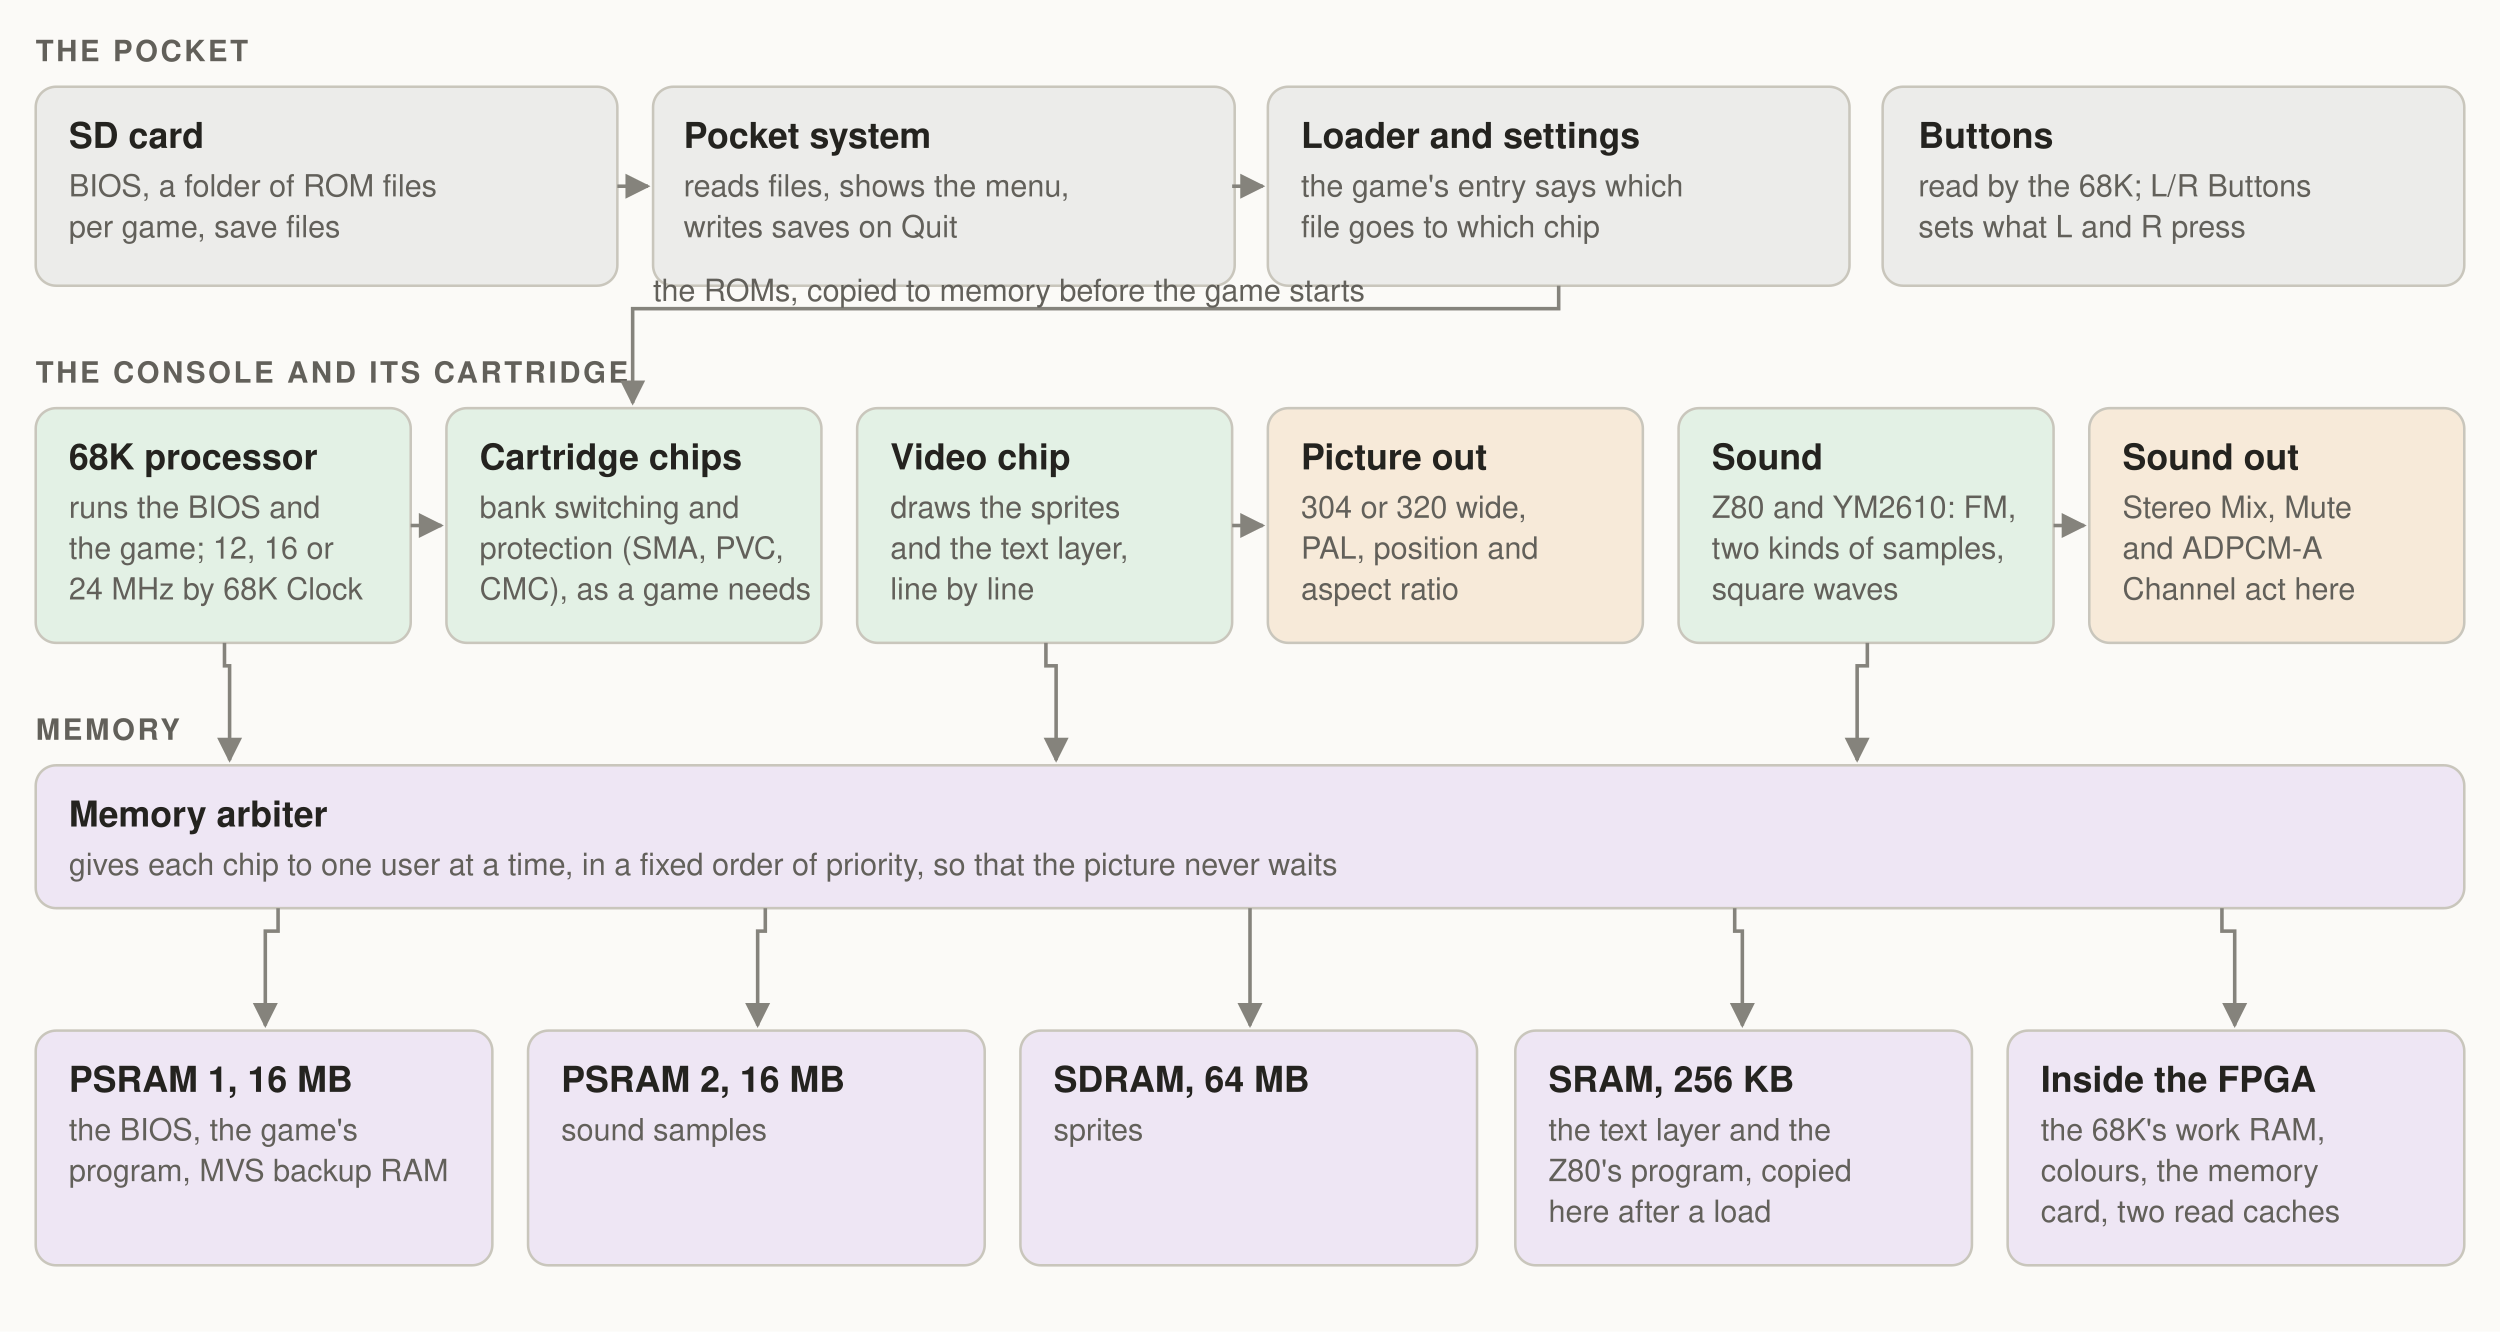
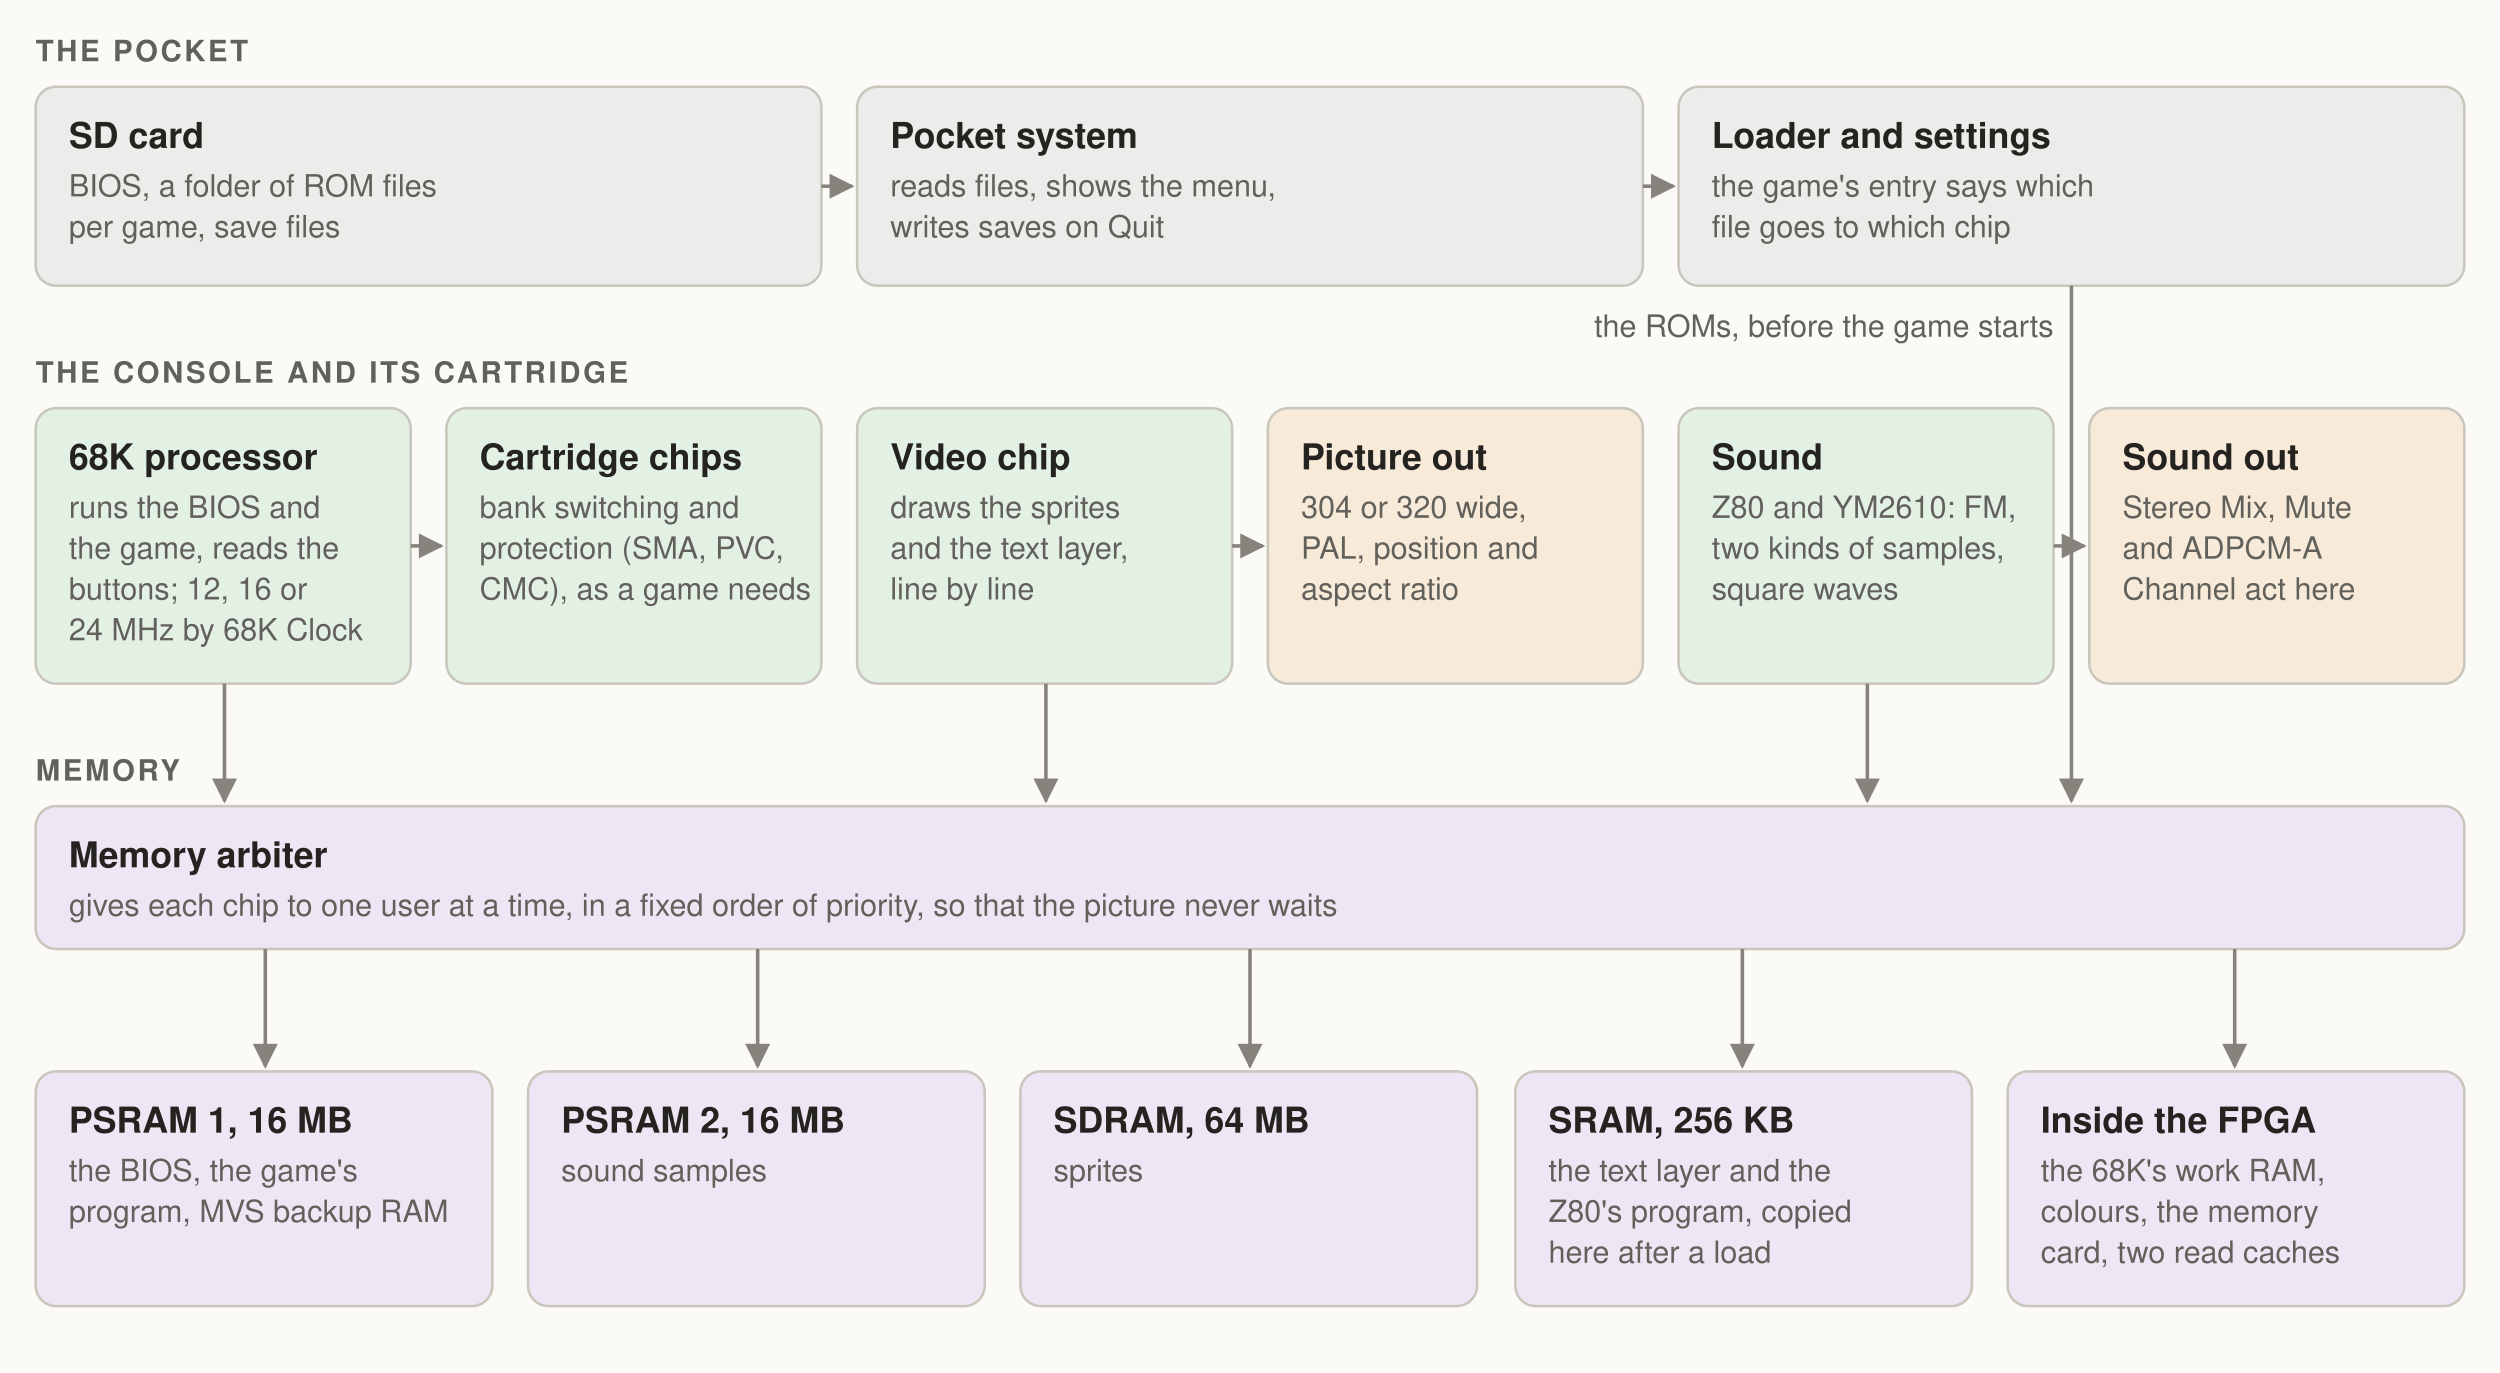
- <svg xmlns="http://www.w3.org/2000/svg" viewBox="0 0 980 522" width="980" role="img">
+ <svg xmlns="http://www.w3.org/2000/svg" viewBox="0 0 980 538" width="980" role="img">
  <style>
svg{font-family:system-ui,-apple-system,"Segoe UI",Helvetica,Arial,sans-serif}
.bg{fill:#fbfaf7}.t{font-size:14px;font-weight:600;fill:#24231f}.s{font-size:12px;fill:#62605a}
.band{font-size:11.5px;font-weight:700;letter-spacing:.09em;fill:#62605a}
.box{stroke:#c9c6bc;stroke-width:1}.a{stroke:#85837c;stroke-width:1.4;fill:none}.ah{fill:#85837c}
.host{fill:#ececea}.cd{fill:#e3ecf8}.con{fill:#e3f1e5}.out{fill:#f7ead9}.mem{fill:#eee6f4}
@media (prefers-color-scheme:dark){
.bg{fill:#1c1b19}.t{fill:#ecebe6}.s,.band{fill:#a3a19a}.box{stroke:#4a4944}.a{stroke:#8f8d86}.ah{fill:#8f8d86}
.host{fill:#2c2c2a}.cd{fill:#22303f}.con{fill:#22362a}.out{fill:#3c3020}.mem{fill:#33283a}
}
</style>
  <defs>
    <marker id="ah" viewBox="0 0 10 10" refX="9" refY="5" markerWidth="7" markerHeight="7" orient="auto">
      <path class="ah" d="M0 0 L10 5 L0 10 z" />
    </marker>
  </defs>
-   <rect class="bg" width="980" height="522" />
+   <rect class="bg" width="980" height="538" />
  <text class="band" x="14" y="24">THE POCKET</text>
-   <rect class="box host" x="14" y="34" width="228" height="78" rx="8" />
+   <rect class="box host" x="14" y="34" width="308" height="78" rx="8" />
  <text class="t" x="27" y="58">SD card</text>
  <text class="s" x="27" y="77">BIOS, a folder of ROM files</text>
  <text class="s" x="27" y="93">per game, save files</text>
-   <rect class="box host" x="256" y="34" width="228" height="78" rx="8" />
-   <text class="t" x="268" y="58">Pocket system</text>
-   <text class="s" x="268" y="77">reads files, shows the menu,</text>
-   <text class="s" x="268" y="93">writes saves on Quit</text>
-   <rect class="box host" x="497" y="34" width="228" height="78" rx="8" />
-   <text class="t" x="510" y="58">Loader and settings</text>
-   <text class="s" x="510" y="77">the game's entry says which</text>
-   <text class="s" x="510" y="93">file goes to which chip</text>
-   <rect class="box host" x="738" y="34" width="228" height="78" rx="8" />
-   <text class="t" x="752" y="58">Buttons</text>
-   <text class="s" x="752" y="77">read by the 68K; L/R Buttons</text>
-   <text class="s" x="752" y="93">sets what L and R press</text>
-   <path class="a" marker-end="url(#ah)" d="M242 73 L254 73" />
-   <path class="a" marker-end="url(#ah)" d="M483 73 L495 73" />
+   <rect class="box host" x="336" y="34" width="308" height="78" rx="8" />
+   <text class="t" x="349" y="58">Pocket system</text>
+   <text class="s" x="349" y="77">reads files, shows the menu,</text>
+   <text class="s" x="349" y="93">writes saves on Quit</text>
+   <rect class="box host" x="658" y="34" width="308" height="78" rx="8" />
+   <text class="t" x="671" y="58">Loader and settings</text>
+   <text class="s" x="671" y="77">the game's entry says which</text>
+   <text class="s" x="671" y="93">file goes to which chip</text>
+   <path class="a" marker-end="url(#ah)" d="M322 73 L334 73" />
+   <path class="a" marker-end="url(#ah)" d="M644 73 L656 73" />
  <text class="band" x="14" y="150">THE CONSOLE AND ITS CARTRIDGE</text>
-   <rect class="box con" x="14" y="160" width="147" height="92" rx="8" />
+   <rect class="box con" x="14" y="160" width="147" height="108" rx="8" />
  <text class="t" x="27" y="184">68K processor</text>
  <text class="s" x="27" y="203">runs the BIOS and</text>
-   <text class="s" x="27" y="219">the game; 12, 16 or</text>
-   <text class="s" x="27" y="235">24 MHz by 68K Clock</text>
-   <rect class="box con" x="175" y="160" width="147" height="92" rx="8" />
+   <text class="s" x="27" y="219">the game, reads the</text>
+   <text class="s" x="27" y="235">buttons; 12, 16 or</text>
+   <text class="s" x="27" y="251">24 MHz by 68K Clock</text>
+   <rect class="box con" x="175" y="160" width="147" height="108" rx="8" />
  <text class="t" x="188" y="184">Cartridge chips</text>
  <text class="s" x="188" y="203">bank switching and</text>
  <text class="s" x="188" y="219">protection (SMA, PVC,</text>
  <text class="s" x="188" y="235">CMC), as a game needs</text>
-   <rect class="box con" x="336" y="160" width="147" height="92" rx="8" />
+   <rect class="box con" x="336" y="160" width="147" height="108" rx="8" />
  <text class="t" x="349" y="184">Video chip</text>
  <text class="s" x="349" y="203">draws the sprites</text>
  <text class="s" x="349" y="219">and the text layer,</text>
  <text class="s" x="349" y="235">line by line</text>
-   <rect class="box out" x="497" y="160" width="147" height="92" rx="8" />
+   <rect class="box out" x="497" y="160" width="147" height="108" rx="8" />
  <text class="t" x="510" y="184">Picture out</text>
  <text class="s" x="510" y="203">304 or 320 wide,</text>
  <text class="s" x="510" y="219">PAL, position and</text>
  <text class="s" x="510" y="235">aspect ratio</text>
-   <rect class="box con" x="658" y="160" width="147" height="92" rx="8" />
+   <rect class="box con" x="658" y="160" width="147" height="108" rx="8" />
  <text class="t" x="671" y="184">Sound</text>
  <text class="s" x="671" y="203">Z80 and YM2610: FM,</text>
  <text class="s" x="671" y="219">two kinds of samples,</text>
  <text class="s" x="671" y="235">square waves</text>
-   <rect class="box out" x="819" y="160" width="147" height="92" rx="8" />
+   <rect class="box out" x="819" y="160" width="147" height="108" rx="8" />
  <text class="t" x="832" y="184">Sound out</text>
  <text class="s" x="832" y="203">Stereo Mix, Mute</text>
  <text class="s" x="832" y="219">and ADPCM-A</text>
  <text class="s" x="832" y="235">Channel act here</text>
-   <path class="a" marker-end="url(#ah)" d="M611 112 L611 121 L248 121 L248 158" />
-   <text class="s" x="256" y="118">the ROMs, copied to memory before the game starts</text>
-   <path class="a" marker-end="url(#ah)" d="M161 206 L173 206" />
-   <path class="a" marker-end="url(#ah)" d="M483 206 L495 206" />
-   <path class="a" marker-end="url(#ah)" d="M805 206 L817 206" />
-   <text class="band" x="14" y="290">MEMORY</text>
-   <rect class="box mem" x="14" y="300" width="952" height="56" rx="8" />
-   <text class="t" x="27" y="324">Memory arbiter</text>
-   <text class="s" x="27" y="343">gives each chip to one user at a time, in a fixed order of priority, so that the picture never waits</text>
-   <text class="band" x="14" y="394" />
-   <rect class="box mem" x="14" y="404" width="179" height="92" rx="8" />
-   <text class="t" x="27" y="428">PSRAM 1, 16 MB</text>
-   <text class="s" x="27" y="447">the BIOS, the game's</text>
-   <text class="s" x="27" y="463">program, MVS backup RAM</text>
-   <rect class="box mem" x="207" y="404" width="179" height="92" rx="8" />
-   <text class="t" x="220" y="428">PSRAM 2, 16 MB</text>
-   <text class="s" x="220" y="447">sound samples</text>
-   <rect class="box mem" x="400" y="404" width="179" height="92" rx="8" />
-   <text class="t" x="413" y="428">SDRAM, 64 MB</text>
-   <text class="s" x="413" y="447">sprites</text>
-   <rect class="box mem" x="594" y="404" width="179" height="92" rx="8" />
-   <text class="t" x="607" y="428">SRAM, 256 KB</text>
-   <text class="s" x="607" y="447">the text layer and the</text>
-   <text class="s" x="607" y="463">Z80's program, copied</text>
-   <text class="s" x="607" y="479">here after a load</text>
-   <rect class="box mem" x="787" y="404" width="179" height="92" rx="8" />
-   <text class="t" x="800" y="428">Inside the FPGA</text>
-   <text class="s" x="800" y="447">the 68K's work RAM,</text>
-   <text class="s" x="800" y="463">colours, the memory</text>
-   <text class="s" x="800" y="479">card, two read caches</text>
-   <path class="a" marker-end="url(#ah)" d="M88 252 L88 261 L90 261 L90 298" />
-   <path class="a" marker-end="url(#ah)" d="M410 252 L410 261 L414 261 L414 298" />
-   <path class="a" marker-end="url(#ah)" d="M732 252 L732 261 L728 261 L728 298" />
-   <path class="a" marker-end="url(#ah)" d="M109 356 L109 365 L104 365 L104 402" />
-   <path class="a" marker-end="url(#ah)" d="M300 356 L300 365 L297 365 L297 402" />
-   <path class="a" marker-end="url(#ah)" d="M490 356 L490 402" />
-   <path class="a" marker-end="url(#ah)" d="M680 356 L680 365 L683 365 L683 402" />
-   <path class="a" marker-end="url(#ah)" d="M871 356 L871 365 L876 365 L876 402" />
+   <path class="a" marker-end="url(#ah)" d="M161 214 L173 214" />
+   <path class="a" marker-end="url(#ah)" d="M483 214 L495 214" />
+   <path class="a" marker-end="url(#ah)" d="M805 214 L817 214" />
+   <text class="band" x="14" y="306">MEMORY</text>
+   <rect class="box mem" x="14" y="316" width="952" height="56" rx="8" />
+   <text class="t" x="27" y="340">Memory arbiter</text>
+   <text class="s" x="27" y="359">gives each chip to one user at a time, in a fixed order of priority, so that the picture never waits</text>
+   <text class="band" x="14" y="410" />
+   <rect class="box mem" x="14" y="420" width="179" height="92" rx="8" />
+   <text class="t" x="27" y="444">PSRAM 1, 16 MB</text>
+   <text class="s" x="27" y="463">the BIOS, the game's</text>
+   <text class="s" x="27" y="479">program, MVS backup RAM</text>
+   <rect class="box mem" x="207" y="420" width="179" height="92" rx="8" />
+   <text class="t" x="220" y="444">PSRAM 2, 16 MB</text>
+   <text class="s" x="220" y="463">sound samples</text>
+   <rect class="box mem" x="400" y="420" width="179" height="92" rx="8" />
+   <text class="t" x="413" y="444">SDRAM, 64 MB</text>
+   <text class="s" x="413" y="463">sprites</text>
+   <rect class="box mem" x="594" y="420" width="179" height="92" rx="8" />
+   <text class="t" x="607" y="444">SRAM, 256 KB</text>
+   <text class="s" x="607" y="463">the text layer and the</text>
+   <text class="s" x="607" y="479">Z80's program, copied</text>
+   <text class="s" x="607" y="495">here after a load</text>
+   <rect class="box mem" x="787" y="420" width="179" height="92" rx="8" />
+   <text class="t" x="800" y="444">Inside the FPGA</text>
+   <text class="s" x="800" y="463">the 68K's work RAM,</text>
+   <text class="s" x="800" y="479">colours, the memory</text>
+   <text class="s" x="800" y="495">card, two read caches</text>
+   <path class="a" marker-end="url(#ah)" d="M88 268 L88 314" />
+   <path class="a" marker-end="url(#ah)" d="M410 268 L410 314" />
+   <path class="a" marker-end="url(#ah)" d="M732 268 L732 314" />
+   <path class="a" marker-end="url(#ah)" d="M104 372 L104 418" />
+   <path class="a" marker-end="url(#ah)" d="M297 372 L297 418" />
+   <path class="a" marker-end="url(#ah)" d="M490 372 L490 418" />
+   <path class="a" marker-end="url(#ah)" d="M683 372 L683 418" />
+   <path class="a" marker-end="url(#ah)" d="M876 372 L876 418" />
+   <path class="a" marker-end="url(#ah)" d="M812 112 L812 314" />
+   <text class="s" x="805" y="132" text-anchor="end">the ROMs, before the game starts</text>
</svg>
